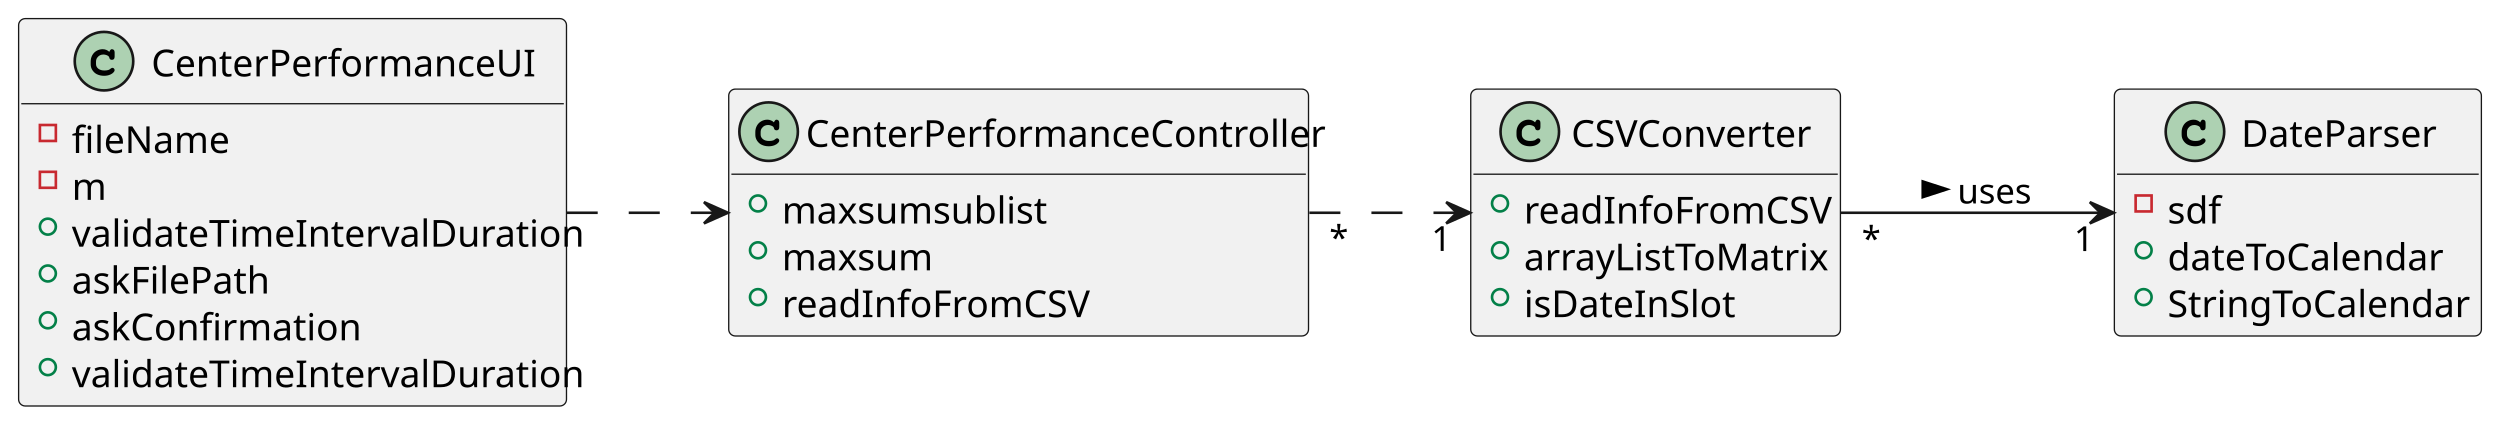
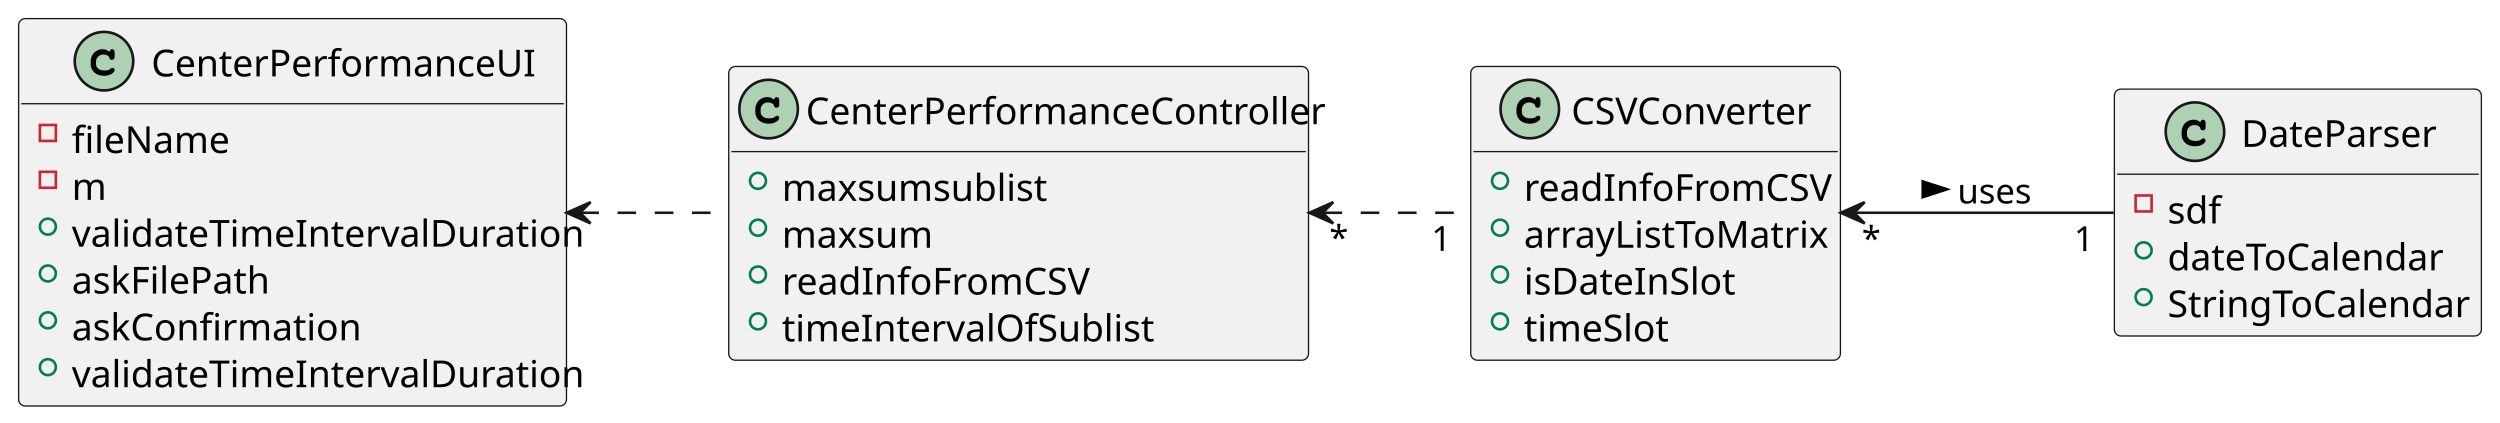
- <svg xmlns="http://www.w3.org/2000/svg" contentStyleType="text/css" height="95.4px" preserveAspectRatio="none" style="width:564px;height:95px;background:#FFFFFF;" version="1.1" viewBox="0 0 564 95" width="564px" zoomAndPan="magnify">
+ <svg xmlns="http://www.w3.org/2000/svg" contentStyleType="text/css" height="159px" preserveAspectRatio="none" style="width:940px;height:159px;background:#FFFFFF;" version="1.1" viewBox="0 0 940 159" width="940px" zoomAndPan="magnify">
  <defs />
  <g>
    <g id="elem_CSVConverter">
-       <rect codeLine="6" fill="#F1F1F1" height="55.697" id="CSVConverter" rx="1.5" ry="1.5" style="stroke:#181818;stroke-width:0.3;" width="83.4" x="331.8" y="20.1" />
-       <ellipse cx="345.12" cy="29.7" fill="#ADD1B2" rx="6.6" ry="6.6" style="stroke:#181818;stroke-width:0.6;" />
-       <path d="M346.32,27.6 Q346.442,27.3 346.582,27.15 Q346.723,27 346.882,27 Q347.164,27 347.342,27.169 Q347.52,27.337 347.52,27.731 L347.52,28.669 Q347.52,29.062 347.351,29.231 Q347.183,29.4 346.92,29.4 Q346.686,29.4 346.536,29.297 Q346.386,29.194 346.32,28.922 Q346.292,28.734 346.189,28.631 Q346.001,28.434 345.664,28.322 Q345.326,28.2 344.989,28.2 Q344.567,28.2 344.211,28.369 Q343.864,28.538 343.592,28.913 Q343.32,29.288 343.32,29.803 L343.32,30.356 Q343.32,30.975 343.826,31.387 Q344.332,31.8 345.233,31.8 Q345.767,31.8 346.142,31.678 Q346.358,31.613 346.601,31.397 Q346.761,31.275 346.845,31.238 Q346.929,31.2 347.033,31.2 Q347.229,31.2 347.37,31.359 Q347.52,31.509 347.52,31.725 Q347.52,31.931 347.314,32.175 Q347.014,32.531 346.536,32.728 Q345.908,33 345.139,33 Q344.239,33 343.517,32.644 Q342.936,32.362 342.523,31.753 Q342.12,31.144 342.12,30.422 L342.12,29.766 Q342.12,29.016 342.476,28.359 Q342.842,27.703 343.47,27.356 Q344.108,27 344.82,27 Q345.251,27 345.626,27.15 Q346.001,27.3 346.32,27.6 Z " fill="#000000" />
-       <text fill="#000000" font-family="sans-serif" font-size="8.4" lengthAdjust="spacing" textLength="54.6" x="354.48" y="33.137">CSVConverter</text>
-       <line style="stroke:#181818;stroke-width:0.3;" x1="332.4" x2="414.6" y1="39.3" y2="39.3" />
-       <ellipse cx="338.4" cy="45.9" fill="none" rx="1.8" ry="1.8" style="stroke:#038048;stroke-width:0.6;" />
-       <text fill="#000000" font-family="sans-serif" font-size="8.4" lengthAdjust="spacing" textLength="67.8" x="343.8" y="50.42">readInfoFromCSV</text>
-       <ellipse cx="338.4" cy="56.466" fill="none" rx="1.8" ry="1.8" style="stroke:#038048;stroke-width:0.6;" />
-       <text fill="#000000" font-family="sans-serif" font-size="8.4" lengthAdjust="spacing" textLength="65.4" x="343.8" y="60.986">arrayListToMatrix</text>
-       <ellipse cx="338.4" cy="67.031" fill="none" rx="1.8" ry="1.8" style="stroke:#038048;stroke-width:0.6;" />
-       <text fill="#000000" font-family="sans-serif" font-size="8.4" lengthAdjust="spacing" textLength="45" x="343.8" y="71.551">isDateInSlot</text>
+       <rect codeLine="6" fill="#F1F1F1" height="110.438" id="CSVConverter" rx="2.5" ry="2.5" style="stroke:#181818;stroke-width:0.5;" width="139" x="553" y="25" />
+       <ellipse cx="575.2" cy="41" fill="#ADD1B2" rx="11" ry="11" style="stroke:#181818;stroke-width:1.0;" />
+       <path d="M577.2,37.5 Q577.403,37 577.638,36.75 Q577.872,36.5 578.138,36.5 Q578.606,36.5 578.903,36.781 Q579.2,37.062 579.2,37.719 L579.2,39.281 Q579.2,39.938 578.919,40.219 Q578.638,40.5 578.2,40.5 Q577.809,40.5 577.559,40.328 Q577.309,40.156 577.2,39.703 Q577.153,39.391 576.981,39.219 Q576.669,38.891 576.106,38.703 Q575.544,38.5 574.981,38.5 Q574.278,38.5 573.684,38.781 Q573.106,39.062 572.653,39.688 Q572.2,40.312 572.2,41.172 L572.2,42.094 Q572.2,43.125 573.044,43.812 Q573.888,44.5 575.388,44.5 Q576.278,44.5 576.903,44.297 Q577.263,44.188 577.669,43.828 Q577.934,43.625 578.075,43.562 Q578.216,43.5 578.388,43.5 Q578.716,43.5 578.95,43.766 Q579.2,44.016 579.2,44.375 Q579.2,44.719 578.856,45.125 Q578.356,45.719 577.559,46.047 Q576.513,46.5 575.231,46.5 Q573.731,46.5 572.528,45.906 Q571.559,45.438 570.872,44.422 Q570.2,43.406 570.2,42.203 L570.2,41.109 Q570.2,39.859 570.794,38.766 Q571.403,37.672 572.45,37.094 Q573.513,36.5 574.7,36.5 Q575.419,36.5 576.044,36.75 Q576.669,37 577.2,37.5 Z " fill="#000000" />
+       <text fill="#000000" font-family="sans-serif" font-size="14" lengthAdjust="spacing" textLength="91" x="590.8" y="46.728">CSVConverter</text>
+       <line style="stroke:#181818;stroke-width:0.5;" x1="554" x2="691" y1="57" y2="57" />
+       <ellipse cx="564" cy="68" fill="none" rx="3" ry="3" style="stroke:#038048;stroke-width:1.0;" />
+       <text fill="#000000" font-family="sans-serif" font-size="14" lengthAdjust="spacing" textLength="113" x="573" y="75.533">readInfoFromCSV</text>
+       <ellipse cx="564" cy="85.609" fill="none" rx="3" ry="3" style="stroke:#038048;stroke-width:1.0;" />
+       <text fill="#000000" font-family="sans-serif" font-size="14" lengthAdjust="spacing" textLength="109" x="573" y="93.143">arrayListToMatrix</text>
+       <ellipse cx="564" cy="103.219" fill="none" rx="3" ry="3" style="stroke:#038048;stroke-width:1.0;" />
+       <text fill="#000000" font-family="sans-serif" font-size="14" lengthAdjust="spacing" textLength="75" x="573" y="110.752">isDateInSlot</text>
+       <ellipse cx="564" cy="120.828" fill="none" rx="3" ry="3" style="stroke:#038048;stroke-width:1.0;" />
+       <text fill="#000000" font-family="sans-serif" font-size="14" lengthAdjust="spacing" textLength="50" x="573" y="128.361">timeSlot</text>
    </g>
    <g id="elem_DateParser">
-       <rect codeLine="13" fill="#F1F1F1" height="55.697" id="DateParser" rx="1.5" ry="1.5" style="stroke:#181818;stroke-width:0.3;" width="82.8" x="477" y="20.1" />
-       <ellipse cx="495.18" cy="29.7" fill="#ADD1B2" rx="6.6" ry="6.6" style="stroke:#181818;stroke-width:0.6;" />
-       <path d="M496.38,27.6 Q496.502,27.3 496.642,27.15 Q496.783,27 496.942,27 Q497.224,27 497.402,27.169 Q497.58,27.337 497.58,27.731 L497.58,28.669 Q497.58,29.062 497.411,29.231 Q497.243,29.4 496.98,29.4 Q496.746,29.4 496.596,29.297 Q496.446,29.194 496.38,28.922 Q496.352,28.734 496.249,28.631 Q496.061,28.434 495.724,28.322 Q495.386,28.2 495.049,28.2 Q494.627,28.2 494.271,28.369 Q493.924,28.538 493.652,28.913 Q493.38,29.288 493.38,29.803 L493.38,30.356 Q493.38,30.975 493.886,31.387 Q494.392,31.8 495.293,31.8 Q495.827,31.8 496.202,31.678 Q496.418,31.613 496.661,31.397 Q496.821,31.275 496.905,31.238 Q496.989,31.2 497.092,31.2 Q497.289,31.2 497.43,31.359 Q497.58,31.509 497.58,31.725 Q497.58,31.931 497.374,32.175 Q497.074,32.531 496.596,32.728 Q495.967,33 495.199,33 Q494.299,33 493.577,32.644 Q492.996,32.362 492.583,31.753 Q492.18,31.144 492.18,30.422 L492.18,29.766 Q492.18,29.016 492.536,28.359 Q492.902,27.703 493.53,27.356 Q494.168,27 494.88,27 Q495.311,27 495.686,27.15 Q496.061,27.3 496.38,27.6 Z " fill="#000000" />
-       <text fill="#000000" font-family="sans-serif" font-size="8.4" lengthAdjust="spacing" textLength="43.2" x="505.62" y="33.137">DateParser</text>
-       <line style="stroke:#181818;stroke-width:0.3;" x1="477.6" x2="559.2" y1="39.3" y2="39.3" />
-       <rect fill="none" height="3.6" style="stroke:#C82930;stroke-width:0.6;" width="3.6" x="481.8" y="44.1" />
-       <text fill="#000000" font-family="sans-serif" font-size="8.4" lengthAdjust="spacing" textLength="11.4" x="489" y="50.42">sdf</text>
-       <ellipse cx="483.6" cy="56.466" fill="none" rx="1.8" ry="1.8" style="stroke:#038048;stroke-width:0.6;" />
-       <text fill="#000000" font-family="sans-serif" font-size="8.4" lengthAdjust="spacing" textLength="61.8" x="489" y="60.986">dateToCalendar</text>
-       <ellipse cx="483.6" cy="67.031" fill="none" rx="1.8" ry="1.8" style="stroke:#038048;stroke-width:0.6;" />
-       <text fill="#000000" font-family="sans-serif" font-size="8.4" lengthAdjust="spacing" textLength="67.2" x="489" y="71.551">StringToCalendar</text>
+       <rect codeLine="13" fill="#F1F1F1" height="92.828" id="DateParser" rx="2.5" ry="2.5" style="stroke:#181818;stroke-width:0.5;" width="138" x="795" y="33.5" />
+       <ellipse cx="825.3" cy="49.5" fill="#ADD1B2" rx="11" ry="11" style="stroke:#181818;stroke-width:1.0;" />
+       <path d="M827.3,46 Q827.503,45.5 827.737,45.25 Q827.972,45 828.237,45 Q828.706,45 829.003,45.281 Q829.3,45.562 829.3,46.219 L829.3,47.781 Q829.3,48.438 829.019,48.719 Q828.737,49 828.3,49 Q827.909,49 827.659,48.828 Q827.409,48.656 827.3,48.203 Q827.253,47.891 827.081,47.719 Q826.769,47.391 826.206,47.203 Q825.644,47 825.081,47 Q824.378,47 823.784,47.281 Q823.206,47.562 822.753,48.188 Q822.3,48.812 822.3,49.672 L822.3,50.594 Q822.3,51.625 823.144,52.312 Q823.987,53 825.487,53 Q826.378,53 827.003,52.797 Q827.362,52.688 827.769,52.328 Q828.034,52.125 828.175,52.062 Q828.316,52 828.487,52 Q828.816,52 829.05,52.266 Q829.3,52.516 829.3,52.875 Q829.3,53.219 828.956,53.625 Q828.456,54.219 827.659,54.547 Q826.612,55 825.331,55 Q823.831,55 822.628,54.406 Q821.659,53.938 820.972,52.922 Q820.3,51.906 820.3,50.703 L820.3,49.609 Q820.3,48.359 820.894,47.266 Q821.503,46.172 822.55,45.594 Q823.612,45 824.8,45 Q825.519,45 826.144,45.25 Q826.769,45.5 827.3,46 Z " fill="#000000" />
+       <text fill="#000000" font-family="sans-serif" font-size="14" lengthAdjust="spacing" textLength="72" x="842.7" y="55.228">DateParser</text>
+       <line style="stroke:#181818;stroke-width:0.5;" x1="796" x2="932" y1="65.5" y2="65.5" />
+       <rect fill="none" height="6" style="stroke:#C82930;stroke-width:1.0;" width="6" x="803" y="73.5" />
+       <text fill="#000000" font-family="sans-serif" font-size="14" lengthAdjust="spacing" textLength="19" x="815" y="84.033">sdf</text>
+       <ellipse cx="806" cy="94.109" fill="none" rx="3" ry="3" style="stroke:#038048;stroke-width:1.0;" />
+       <text fill="#000000" font-family="sans-serif" font-size="14" lengthAdjust="spacing" textLength="103" x="815" y="101.643">dateToCalendar</text>
+       <ellipse cx="806" cy="111.719" fill="none" rx="3" ry="3" style="stroke:#038048;stroke-width:1.0;" />
+       <text fill="#000000" font-family="sans-serif" font-size="14" lengthAdjust="spacing" textLength="112" x="815" y="119.252">StringToCalendar</text>
    </g>
    <g id="elem_CenterPerformanceUI">
-       <rect codeLine="19" fill="#F1F1F1" height="87.394" id="CenterPerformanceUI" rx="1.5" ry="1.5" style="stroke:#181818;stroke-width:0.3;" width="123.6" x="4.2" y="4.2" />
-       <ellipse cx="23.46" cy="13.8" fill="#ADD1B2" rx="6.6" ry="6.6" style="stroke:#181818;stroke-width:0.6;" />
-       <path d="M24.66,11.7 Q24.782,11.4 24.922,11.25 Q25.063,11.1 25.223,11.1 Q25.504,11.1 25.682,11.269 Q25.86,11.438 25.86,11.831 L25.86,12.769 Q25.86,13.162 25.691,13.331 Q25.523,13.5 25.26,13.5 Q25.026,13.5 24.876,13.397 Q24.726,13.294 24.66,13.022 Q24.632,12.834 24.529,12.731 Q24.341,12.534 24.004,12.422 Q23.666,12.3 23.329,12.3 Q22.907,12.3 22.551,12.469 Q22.204,12.637 21.932,13.012 Q21.66,13.387 21.66,13.903 L21.66,14.456 Q21.66,15.075 22.166,15.488 Q22.672,15.9 23.573,15.9 Q24.107,15.9 24.482,15.778 Q24.698,15.713 24.941,15.497 Q25.101,15.375 25.185,15.338 Q25.269,15.3 25.372,15.3 Q25.569,15.3 25.71,15.459 Q25.86,15.609 25.86,15.825 Q25.86,16.031 25.654,16.275 Q25.354,16.631 24.876,16.828 Q24.247,17.1 23.479,17.1 Q22.579,17.1 21.857,16.744 Q21.276,16.462 20.863,15.853 Q20.46,15.244 20.46,14.522 L20.46,13.866 Q20.46,13.116 20.816,12.459 Q21.182,11.803 21.81,11.456 Q22.448,11.1 23.16,11.1 Q23.591,11.1 23.966,11.25 Q24.341,11.4 24.66,11.7 Z " fill="#000000" />
-       <text fill="#000000" font-family="sans-serif" font-size="8.4" lengthAdjust="spacing" textLength="81.6" x="34.14" y="17.237">CenterPerformanceUI</text>
-       <line style="stroke:#181818;stroke-width:0.3;" x1="4.8" x2="127.2" y1="23.4" y2="23.4" />
-       <rect fill="none" height="3.6" style="stroke:#C82930;stroke-width:0.6;" width="3.6" x="9" y="28.2" />
-       <text fill="#000000" font-family="sans-serif" font-size="8.4" lengthAdjust="spacing" textLength="32.4" x="16.2" y="34.52">fileName</text>
-       <rect fill="none" height="3.6" style="stroke:#C82930;stroke-width:0.6;" width="3.6" x="9" y="38.766" />
-       <text fill="#000000" font-family="sans-serif" font-size="8.4" lengthAdjust="spacing" textLength="6.6" x="16.2" y="45.086">m</text>
-       <ellipse cx="10.8" cy="51.131" fill="none" rx="1.8" ry="1.8" style="stroke:#038048;stroke-width:0.6;" />
-       <text fill="#000000" font-family="sans-serif" font-size="8.4" lengthAdjust="spacing" textLength="108" x="16.2" y="55.651">validateTimeIntervalDuration</text>
-       <ellipse cx="10.8" cy="61.697" fill="none" rx="1.8" ry="1.8" style="stroke:#038048;stroke-width:0.6;" />
-       <text fill="#000000" font-family="sans-serif" font-size="8.4" lengthAdjust="spacing" textLength="44.4" x="16.2" y="66.217">askFilePath</text>
-       <ellipse cx="10.8" cy="72.263" fill="none" rx="1.8" ry="1.8" style="stroke:#038048;stroke-width:0.6;" />
-       <text fill="#000000" font-family="sans-serif" font-size="8.4" lengthAdjust="spacing" textLength="61.2" x="16.2" y="76.782">askConfirmation</text>
-       <ellipse cx="10.8" cy="82.828" fill="none" rx="1.8" ry="1.8" style="stroke:#038048;stroke-width:0.6;" />
-       <text fill="#000000" font-family="sans-serif" font-size="8.4" lengthAdjust="spacing" textLength="108" x="16.2" y="87.348">validateTimeIntervalDuration</text>
+       <rect codeLine="19" fill="#F1F1F1" height="145.656" id="CenterPerformanceUI" rx="2.5" ry="2.5" style="stroke:#181818;stroke-width:0.5;" width="206" x="7" y="7" />
+       <ellipse cx="39.1" cy="23" fill="#ADD1B2" rx="11" ry="11" style="stroke:#181818;stroke-width:1.0;" />
+       <path d="M41.1,19.5 Q41.303,19 41.538,18.75 Q41.772,18.5 42.038,18.5 Q42.506,18.5 42.803,18.781 Q43.1,19.062 43.1,19.719 L43.1,21.281 Q43.1,21.938 42.819,22.219 Q42.538,22.5 42.1,22.5 Q41.709,22.5 41.459,22.328 Q41.209,22.156 41.1,21.703 Q41.053,21.391 40.881,21.219 Q40.569,20.891 40.006,20.703 Q39.444,20.5 38.881,20.5 Q38.178,20.5 37.584,20.781 Q37.006,21.062 36.553,21.688 Q36.1,22.312 36.1,23.172 L36.1,24.094 Q36.1,25.125 36.944,25.812 Q37.788,26.5 39.288,26.5 Q40.178,26.5 40.803,26.297 Q41.163,26.188 41.569,25.828 Q41.834,25.625 41.975,25.562 Q42.116,25.5 42.288,25.5 Q42.616,25.5 42.85,25.766 Q43.1,26.016 43.1,26.375 Q43.1,26.719 42.756,27.125 Q42.256,27.719 41.459,28.047 Q40.413,28.5 39.131,28.5 Q37.631,28.5 36.428,27.906 Q35.459,27.438 34.772,26.422 Q34.1,25.406 34.1,24.203 L34.1,23.109 Q34.1,21.859 34.694,20.766 Q35.303,19.672 36.35,19.094 Q37.413,18.5 38.6,18.5 Q39.319,18.5 39.944,18.75 Q40.569,19 41.1,19.5 Z " fill="#000000" />
+       <text fill="#000000" font-family="sans-serif" font-size="14" lengthAdjust="spacing" textLength="136" x="56.9" y="28.729">CenterPerformanceUI</text>
+       <line style="stroke:#181818;stroke-width:0.5;" x1="8" x2="212" y1="39" y2="39" />
+       <rect fill="none" height="6" style="stroke:#C82930;stroke-width:1.0;" width="6" x="15" y="47" />
+       <text fill="#000000" font-family="sans-serif" font-size="14" lengthAdjust="spacing" textLength="54" x="27" y="57.533">fileName</text>
+       <rect fill="none" height="6" style="stroke:#C82930;stroke-width:1.0;" width="6" x="15" y="64.609" />
+       <text fill="#000000" font-family="sans-serif" font-size="14" lengthAdjust="spacing" textLength="11" x="27" y="75.143">m</text>
+       <ellipse cx="18" cy="85.219" fill="none" rx="3" ry="3" style="stroke:#038048;stroke-width:1.0;" />
+       <text fill="#000000" font-family="sans-serif" font-size="14" lengthAdjust="spacing" textLength="180" x="27" y="92.752">validateTimeIntervalDuration</text>
+       <ellipse cx="18" cy="102.828" fill="none" rx="3" ry="3" style="stroke:#038048;stroke-width:1.0;" />
+       <text fill="#000000" font-family="sans-serif" font-size="14" lengthAdjust="spacing" textLength="74" x="27" y="110.361">askFilePath</text>
+       <ellipse cx="18" cy="120.438" fill="none" rx="3" ry="3" style="stroke:#038048;stroke-width:1.0;" />
+       <text fill="#000000" font-family="sans-serif" font-size="14" lengthAdjust="spacing" textLength="102" x="27" y="127.971">askConfirmation</text>
+       <ellipse cx="18" cy="138.047" fill="none" rx="3" ry="3" style="stroke:#038048;stroke-width:1.0;" />
+       <text fill="#000000" font-family="sans-serif" font-size="14" lengthAdjust="spacing" textLength="180" x="27" y="145.58">validateTimeIntervalDuration</text>
    </g>
    <g id="elem_CenterPerformanceController">
-       <rect codeLine="29" fill="#F1F1F1" height="55.697" id="CenterPerformanceController" rx="1.5" ry="1.5" style="stroke:#181818;stroke-width:0.3;" width="130.8" x="164.4" y="20.1" />
-       <ellipse cx="173.4" cy="29.7" fill="#ADD1B2" rx="6.6" ry="6.6" style="stroke:#181818;stroke-width:0.6;" />
-       <path d="M174.6,27.6 Q174.722,27.3 174.863,27.15 Q175.003,27 175.162,27 Q175.444,27 175.622,27.169 Q175.8,27.337 175.8,27.731 L175.8,28.669 Q175.8,29.062 175.631,29.231 Q175.463,29.4 175.2,29.4 Q174.966,29.4 174.816,29.297 Q174.666,29.194 174.6,28.922 Q174.572,28.734 174.469,28.631 Q174.281,28.434 173.944,28.322 Q173.606,28.2 173.269,28.2 Q172.847,28.2 172.491,28.369 Q172.144,28.538 171.872,28.913 Q171.6,29.288 171.6,29.803 L171.6,30.356 Q171.6,30.975 172.106,31.387 Q172.613,31.8 173.512,31.8 Q174.047,31.8 174.422,31.678 Q174.637,31.613 174.881,31.397 Q175.041,31.275 175.125,31.238 Q175.209,31.2 175.312,31.2 Q175.509,31.2 175.65,31.359 Q175.8,31.509 175.8,31.725 Q175.8,31.931 175.594,32.175 Q175.294,32.531 174.816,32.728 Q174.188,33 173.419,33 Q172.519,33 171.797,32.644 Q171.216,32.362 170.803,31.753 Q170.4,31.144 170.4,30.422 L170.4,29.766 Q170.4,29.016 170.756,28.359 Q171.122,27.703 171.75,27.356 Q172.387,27 173.1,27 Q173.531,27 173.906,27.15 Q174.281,27.3 174.6,27.6 Z " fill="#000000" />
-       <text fill="#000000" font-family="sans-serif" font-size="8.4" lengthAdjust="spacing" textLength="111.6" x="181.8" y="33.137">CenterPerformanceController</text>
-       <line style="stroke:#181818;stroke-width:0.3;" x1="165" x2="294.6" y1="39.3" y2="39.3" />
-       <ellipse cx="171" cy="45.9" fill="none" rx="1.8" ry="1.8" style="stroke:#038048;stroke-width:0.6;" />
-       <text fill="#000000" font-family="sans-serif" font-size="8.4" lengthAdjust="spacing" textLength="54.6" x="176.4" y="50.42">maxsumsublist</text>
-       <ellipse cx="171" cy="56.466" fill="none" rx="1.8" ry="1.8" style="stroke:#038048;stroke-width:0.6;" />
-       <text fill="#000000" font-family="sans-serif" font-size="8.4" lengthAdjust="spacing" textLength="30.6" x="176.4" y="60.986">maxsum</text>
-       <ellipse cx="171" cy="67.031" fill="none" rx="1.8" ry="1.8" style="stroke:#038048;stroke-width:0.6;" />
-       <text fill="#000000" font-family="sans-serif" font-size="8.4" lengthAdjust="spacing" textLength="67.8" x="176.4" y="71.551">readInfoFromCSV</text>
+       <rect codeLine="29" fill="#F1F1F1" height="110.438" id="CenterPerformanceController" rx="2.5" ry="2.5" style="stroke:#181818;stroke-width:0.5;" width="218" x="274" y="25" />
+       <ellipse cx="289" cy="41" fill="#ADD1B2" rx="11" ry="11" style="stroke:#181818;stroke-width:1.0;" />
+       <path d="M291,37.5 Q291.203,37 291.438,36.75 Q291.672,36.5 291.938,36.5 Q292.406,36.5 292.703,36.781 Q293,37.062 293,37.719 L293,39.281 Q293,39.938 292.719,40.219 Q292.438,40.5 292,40.5 Q291.609,40.5 291.359,40.328 Q291.109,40.156 291,39.703 Q290.953,39.391 290.781,39.219 Q290.469,38.891 289.906,38.703 Q289.344,38.5 288.781,38.5 Q288.078,38.5 287.484,38.781 Q286.906,39.062 286.453,39.688 Q286,40.312 286,41.172 L286,42.094 Q286,43.125 286.844,43.812 Q287.688,44.5 289.188,44.5 Q290.078,44.5 290.703,44.297 Q291.062,44.188 291.469,43.828 Q291.734,43.625 291.875,43.562 Q292.016,43.5 292.188,43.5 Q292.516,43.5 292.75,43.766 Q293,44.016 293,44.375 Q293,44.719 292.656,45.125 Q292.156,45.719 291.359,46.047 Q290.312,46.5 289.031,46.5 Q287.531,46.5 286.328,45.906 Q285.359,45.438 284.672,44.422 Q284,43.406 284,42.203 L284,41.109 Q284,39.859 284.594,38.766 Q285.203,37.672 286.25,37.094 Q287.312,36.5 288.5,36.5 Q289.219,36.5 289.844,36.75 Q290.469,37 291,37.5 Z " fill="#000000" />
+       <text fill="#000000" font-family="sans-serif" font-size="14" lengthAdjust="spacing" textLength="186" x="303" y="46.728">CenterPerformanceController</text>
+       <line style="stroke:#181818;stroke-width:0.5;" x1="275" x2="491" y1="57" y2="57" />
+       <ellipse cx="285" cy="68" fill="none" rx="3" ry="3" style="stroke:#038048;stroke-width:1.0;" />
+       <text fill="#000000" font-family="sans-serif" font-size="14" lengthAdjust="spacing" textLength="91" x="294" y="75.533">maxsumsublist</text>
+       <ellipse cx="285" cy="85.609" fill="none" rx="3" ry="3" style="stroke:#038048;stroke-width:1.0;" />
+       <text fill="#000000" font-family="sans-serif" font-size="14" lengthAdjust="spacing" textLength="51" x="294" y="93.143">maxsum</text>
+       <ellipse cx="285" cy="103.219" fill="none" rx="3" ry="3" style="stroke:#038048;stroke-width:1.0;" />
+       <text fill="#000000" font-family="sans-serif" font-size="14" lengthAdjust="spacing" textLength="113" x="294" y="110.752">readInfoFromCSV</text>
+       <ellipse cx="285" cy="120.828" fill="none" rx="3" ry="3" style="stroke:#038048;stroke-width:1.0;" />
+       <text fill="#000000" font-family="sans-serif" font-size="14" lengthAdjust="spacing" textLength="129" x="294" y="128.361">timeIntervalOfSublist</text>
    </g>
    <g id="link_CenterPerformanceUI_CenterPerformanceController">
-       <path codeLine="37" d="M127.842,48 C138.702,48 150.072,48 161.112,48 " fill="none" id="CenterPerformanceUI-to-CenterPerformanceController" style="stroke:#181818;stroke-width:0.6;stroke-dasharray:7.0,7.0;" />
-       <polygon fill="#181818" points="164.214,48,158.814,45.6,161.214,48,158.814,50.4,164.214,48" style="stroke:#181818;stroke-width:0.6;" />
+       <path codeLine="38" d="M218.19,80 C236.45,80 255.41,80 273.69,80 " fill="none" id="CenterPerformanceUI-backto-CenterPerformanceController" style="stroke:#181818;stroke-width:1.0;stroke-dasharray:7.0,7.0;" />
+       <polygon fill="#181818" points="213.07,80,222.07,84,218.07,80,222.07,76,213.07,80" style="stroke:#181818;stroke-width:1.0;" />
    </g>
    <g id="link_CenterPerformanceController_CSVConverter">
-       <path codeLine="38" d="M295.392,48 C306.57,48 317.952,48 328.434,48 " fill="none" id="CenterPerformanceController-to-CSVConverter" style="stroke:#181818;stroke-width:0.6;stroke-dasharray:7.0,7.0;" />
-       <polygon fill="#181818" points="331.656,48,326.256,45.6,328.656,48,326.256,50.4,331.656,48" style="stroke:#181818;stroke-width:0.6;" />
-       <text fill="#000000" font-family="sans-serif" font-size="7.8" lengthAdjust="spacing" textLength="3" x="299.9" y="56.43">*</text>
-       <text fill="#000000" font-family="sans-serif" font-size="7.8" lengthAdjust="spacing" textLength="4.2" x="322.924" y="56.608">1</text>
+       <path codeLine="39" d="M497.63,80 C516.47,80 535.48,80 552.76,80 " fill="none" id="CenterPerformanceController-backto-CSVConverter" style="stroke:#181818;stroke-width:1.0;stroke-dasharray:7.0,7.0;" />
+       <polygon fill="#181818" points="492.32,80,501.32,84,497.32,80,501.32,76,492.32,80" style="stroke:#181818;stroke-width:1.0;" />
+       <text fill="#000000" font-family="sans-serif" font-size="13" lengthAdjust="spacing" textLength="5" x="499.833" y="94.03">*</text>
+       <text fill="#000000" font-family="sans-serif" font-size="13" lengthAdjust="spacing" textLength="7" x="538.207" y="94.316">1</text>
    </g>
    <g id="link_CSVConverter_DateParser">
-       <path codeLine="39" d="M415.278,48 C433.548,48 455.07,48 473.664,48 " fill="none" id="CSVConverter-to-DateParser" style="stroke:#181818;stroke-width:0.6;" />
-       <polygon fill="#181818" points="476.862,48,471.462,45.6,473.862,48,471.462,50.4,476.862,48" style="stroke:#181818;stroke-width:0.6;" />
-       <polygon fill="#000000" points="439.2,42.706,433.773,40.942,433.773,44.469,439.2,42.706" style="stroke:#000000;stroke-width:0.6;" />
-       <text fill="#000000" font-family="sans-serif" font-size="7.8" lengthAdjust="spacing" textLength="16.8" x="441.6" y="45.897">uses</text>
-       <text fill="#000000" font-family="sans-serif" font-size="7.8" lengthAdjust="spacing" textLength="3" x="420.012" y="56.639">*</text>
-       <text fill="#000000" font-family="sans-serif" font-size="7.8" lengthAdjust="spacing" textLength="4.2" x="467.889" y="56.639">1</text>
+       <path codeLine="40" d="M697.47,80 C728.51,80 764.38,80 794.77,80 " fill="none" id="CSVConverter-backto-DateParser" style="stroke:#181818;stroke-width:1.0;" />
+       <polygon fill="#181818" points="692.13,80,701.13,84,697.13,80,701.13,76,692.13,80" style="stroke:#181818;stroke-width:1.0;" />
+       <polygon fill="#000000" points="732,71.176,722.955,68.237,722.955,74.115,732,71.176" style="stroke:#000000;stroke-width:1.0;" />
+       <text fill="#000000" font-family="sans-serif" font-size="13" lengthAdjust="spacing" textLength="28" x="736" y="76.495">uses</text>
+       <text fill="#000000" font-family="sans-serif" font-size="13" lengthAdjust="spacing" textLength="5" x="700.019" y="94.365">*</text>
+       <text fill="#000000" font-family="sans-serif" font-size="13" lengthAdjust="spacing" textLength="7" x="779.815" y="94.399">1</text>
    </g>
  </g>
</svg>
